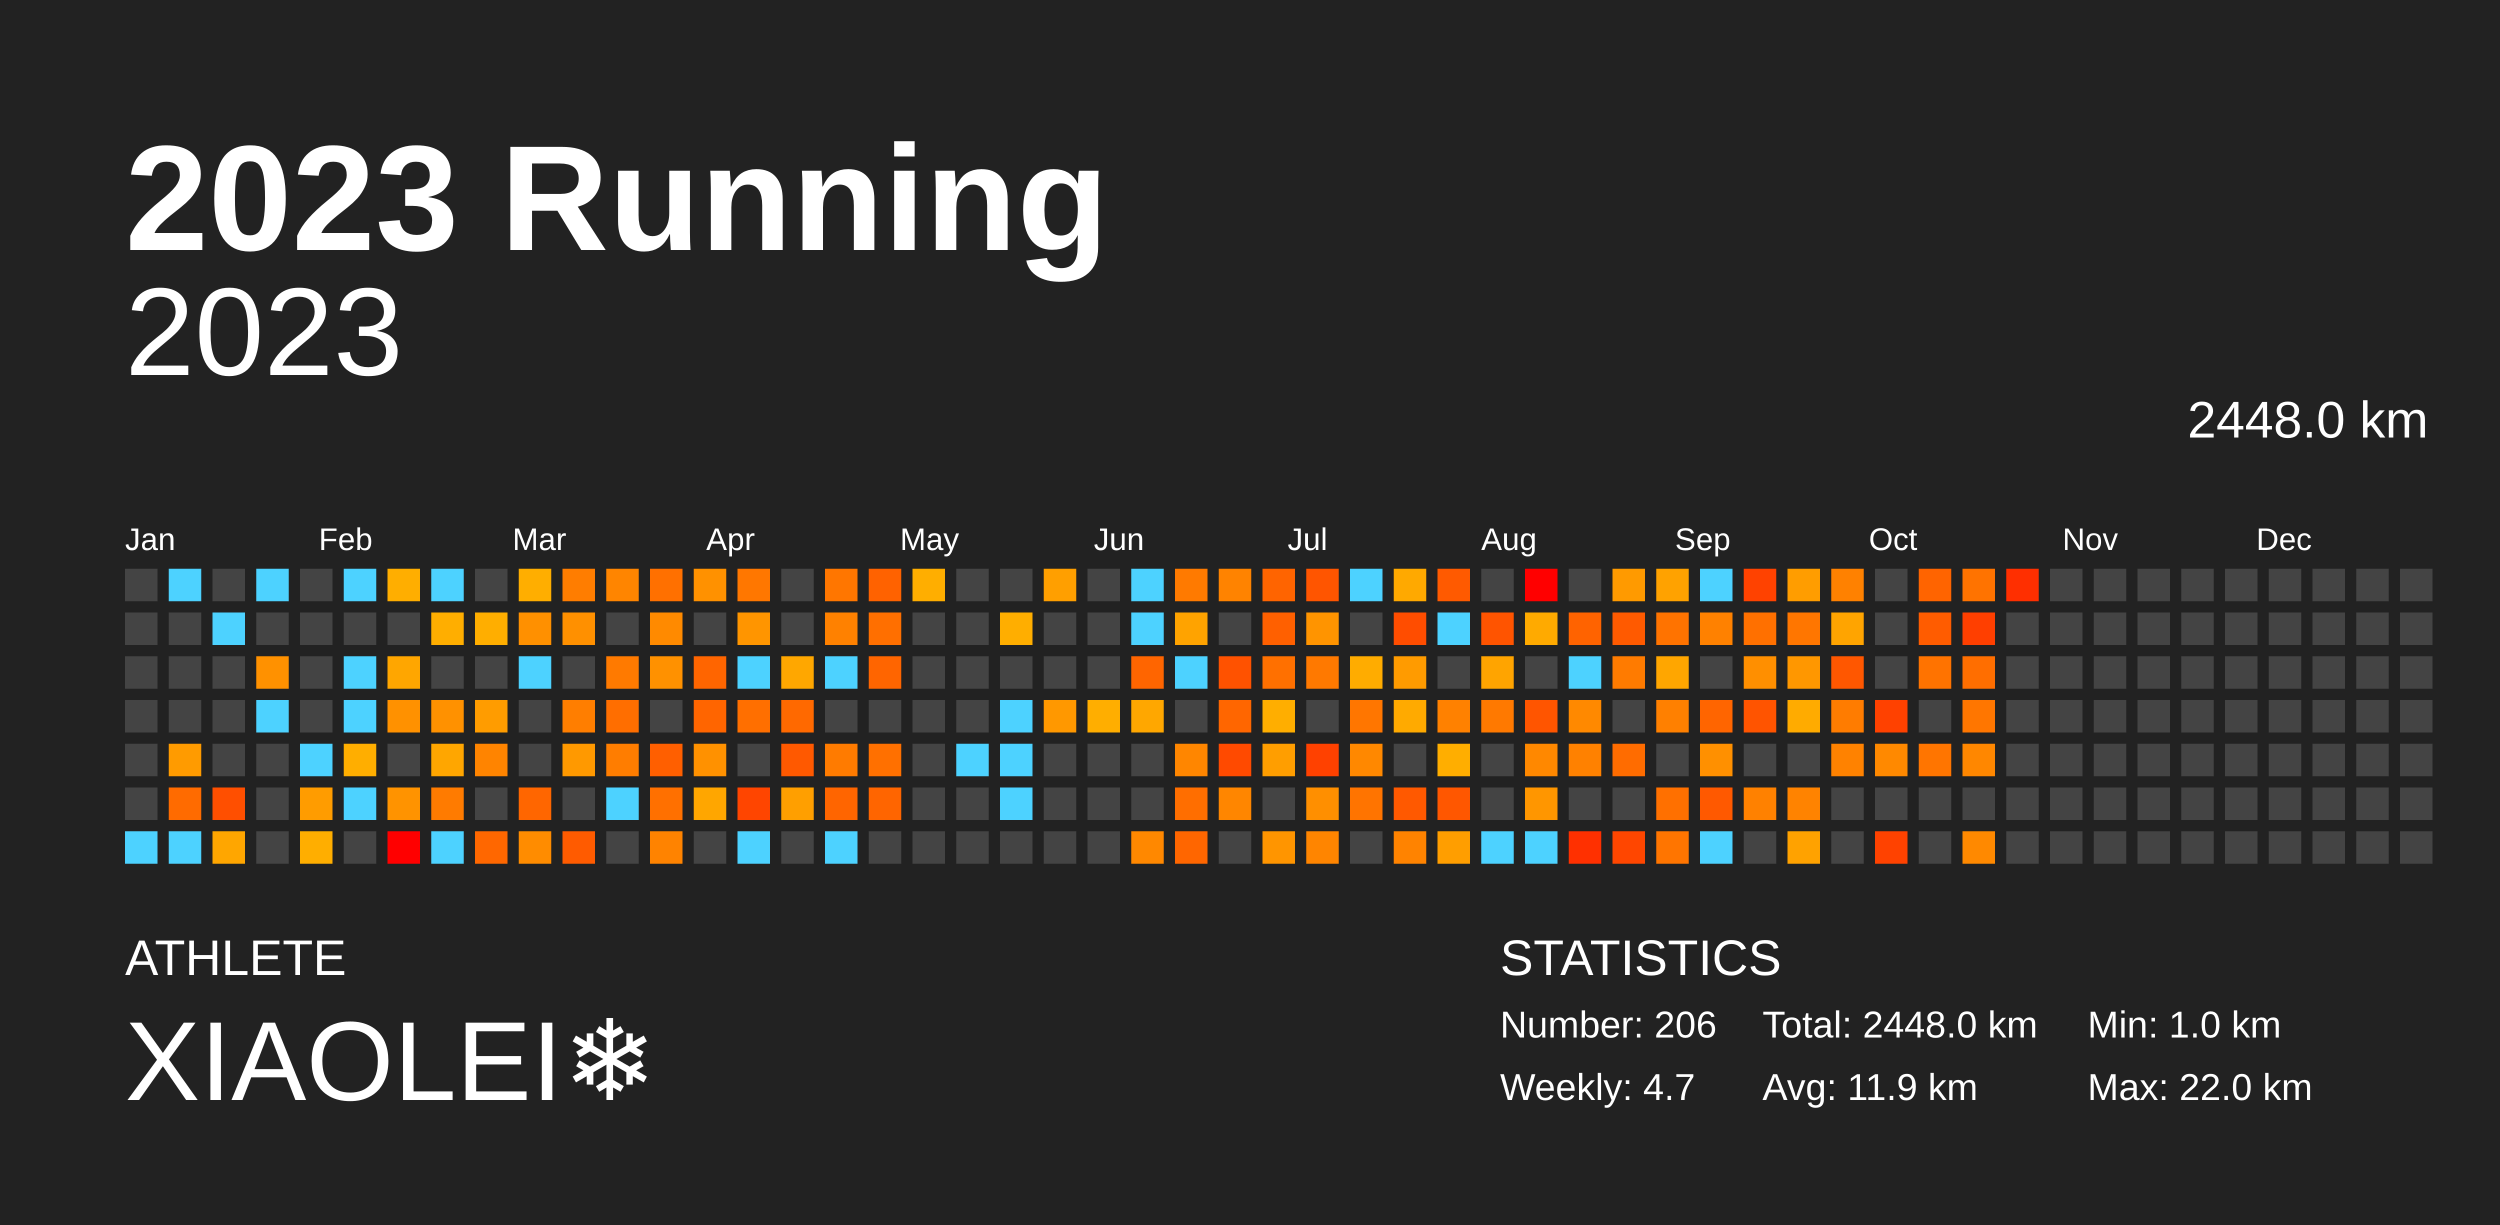
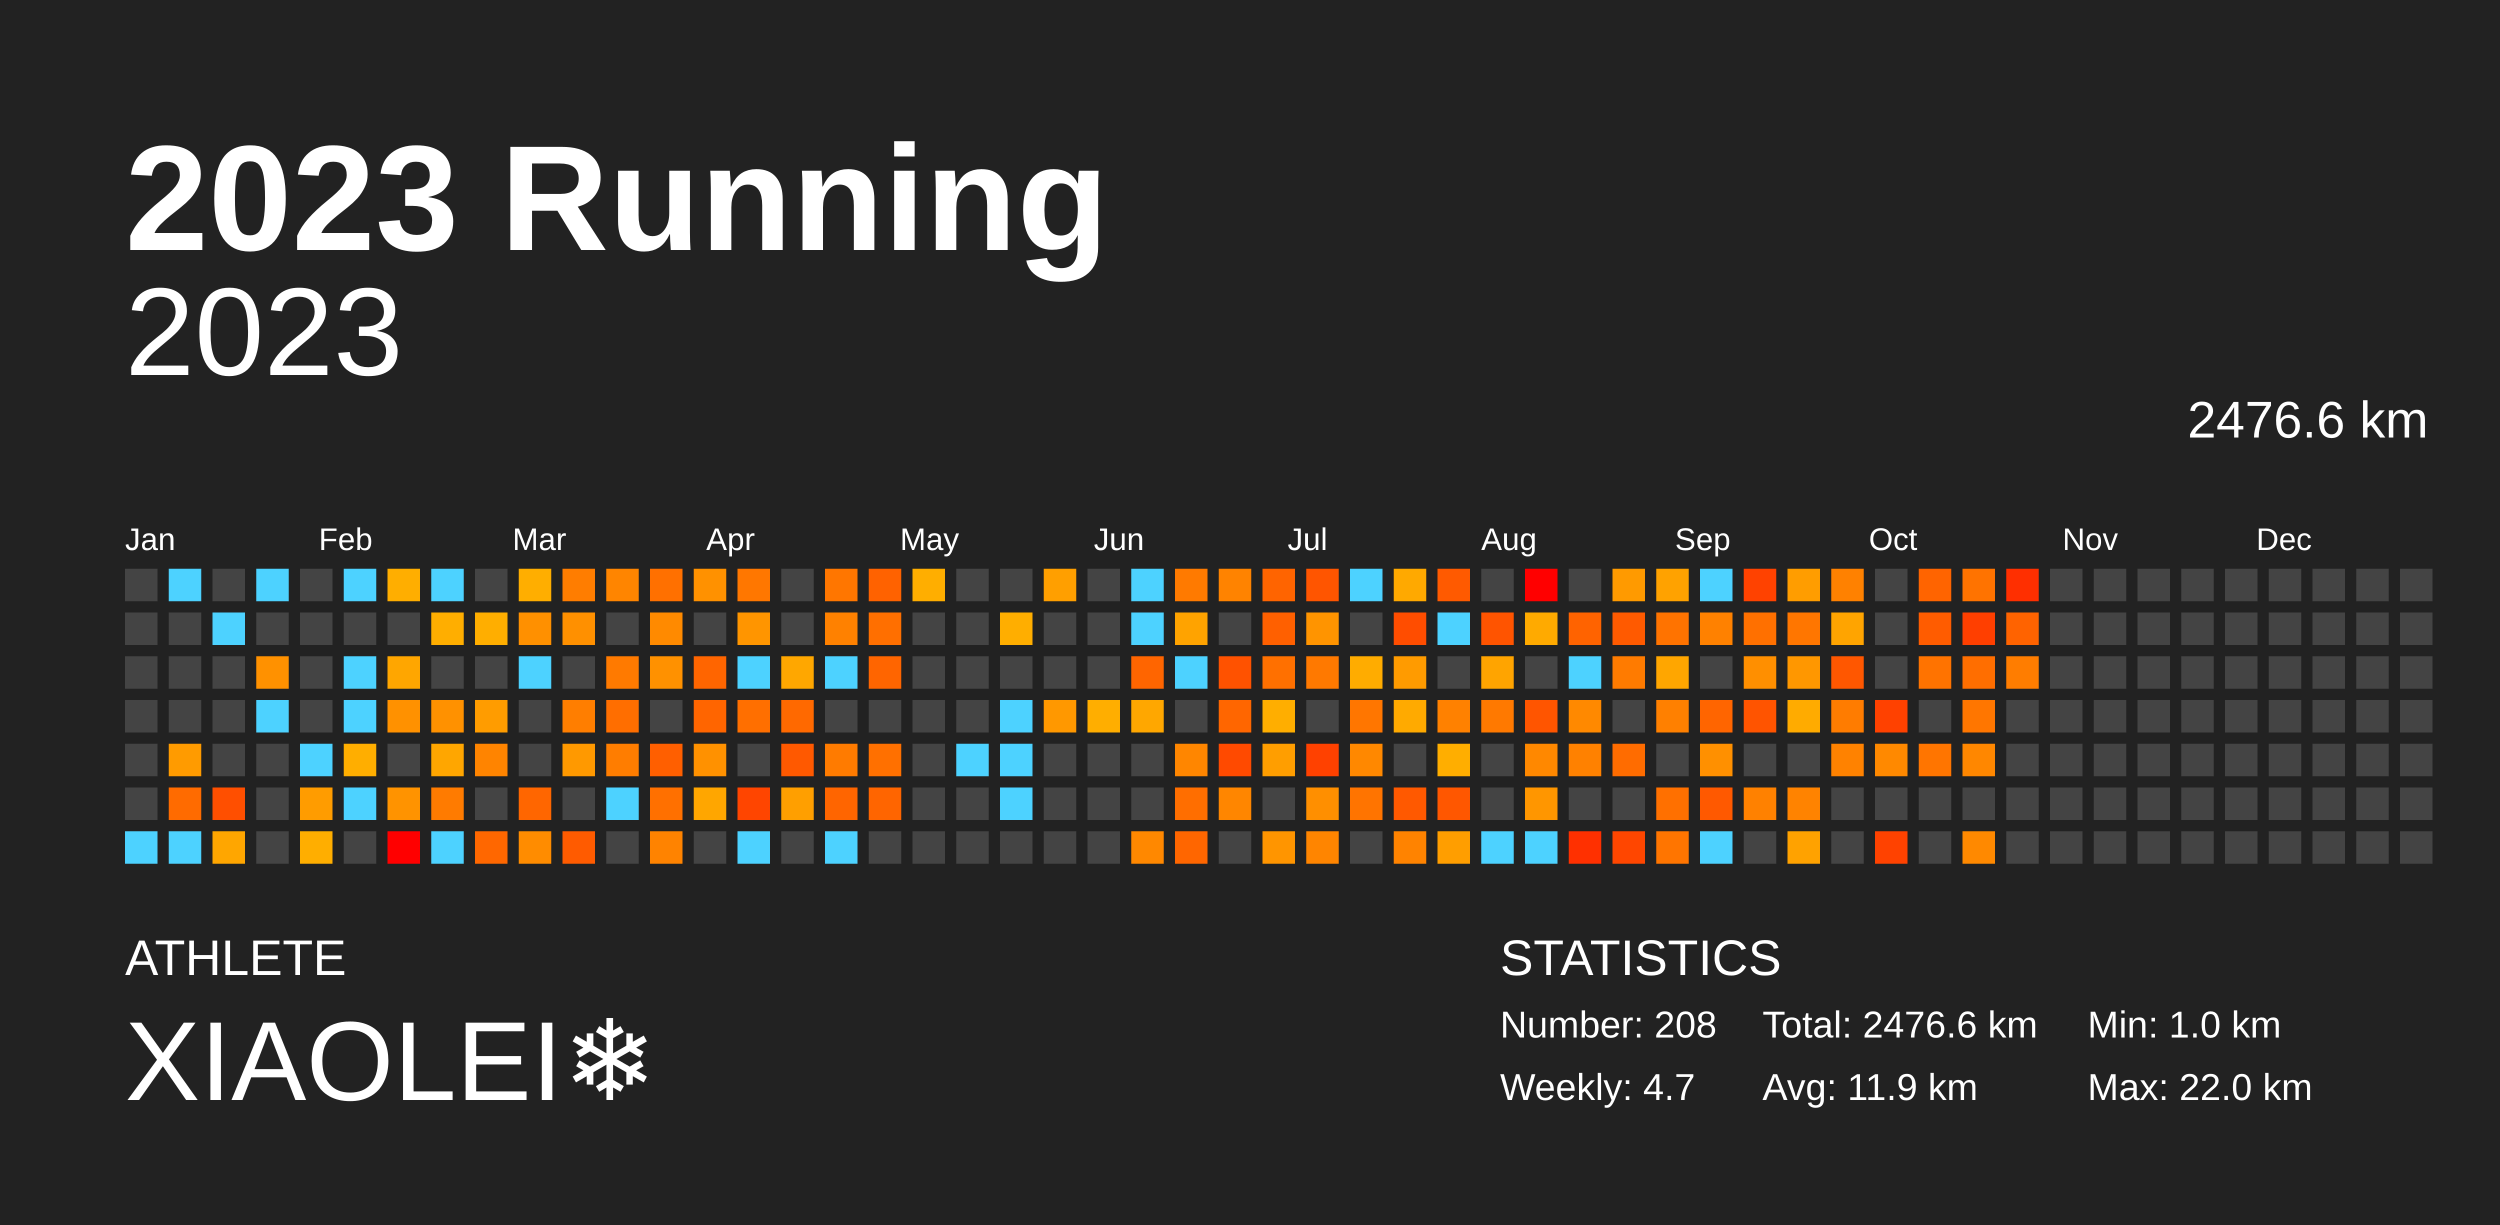
<svg xmlns="http://www.w3.org/2000/svg" baseProfile="full" height="98mm" version="1.1" viewBox="0,0,200,98" width="200mm">
  <defs />
  <rect fill="#222222" height="98" width="200" x="0" y="0" />
  <text fill="#FFFFFF" style="font-size:12px; font-family:Arial; font-weight:bold;" x="10" y="20">2023 Running</text>
  <text fill="#FFFFFF" style="font-size:4px; font-family:Arial" x="10" y="78">ATHLETE</text>
  <text fill="#FFFFFF" style="font-size:9px; font-family:Arial" x="10" y="88">XIAOLEI❄️</text>
  <text fill="#FFFFFF" style="font-size:4px; font-family:Arial" x="120" y="78">STATISTICS</text>
-   <text fill="#FFFFFF" style="font-size:3px; font-family:Arial" x="120" y="83">Number: 206</text>
+   <text fill="#FFFFFF" style="font-size:3px; font-family:Arial" x="120" y="83">Number: 208</text>
  <text fill="#FFFFFF" style="font-size:3px; font-family:Arial" x="120" y="88">Weekly: 4.7</text>
-   <text fill="#FFFFFF" style="font-size:3px; font-family:Arial" x="141" y="83">Total: 2448.0 km</text>
+   <text fill="#FFFFFF" style="font-size:3px; font-family:Arial" x="141" y="83">Total: 2476.6 km</text>
  <text fill="#FFFFFF" style="font-size:3px; font-family:Arial" x="141" y="88">Avg: 11.9 km</text>
  <text fill="#FFFFFF" style="font-size:3px; font-family:Arial" x="167" y="83">Min: 1.0 km</text>
  <text fill="#FFFFFF" style="font-size:3px; font-family:Arial" x="167" y="88">Max: 22.0 km</text>
  <text alignment-baseline="hanging" fill="#FFFFFF" style="font-size:10.0px; font-family:Arial;" x="10" y="30">2023</text>
-   <text alignment-baseline="hanging" fill="#FFFFFF" style="font-size:4.125px; font-family:Arial;" x="175" y="35">2448.0 km</text>
+   <text alignment-baseline="hanging" fill="#FFFFFF" style="font-size:4.125px; font-family:Arial;" x="175" y="35">2476.6 km</text>
  <text fill="#FFFFFF" style="font-size:2.5px; font-family:Arial" x="10.0" y="44">Jan</text>
  <text fill="#FFFFFF" style="font-size:2.5px; font-family:Arial" x="25.5" y="44">Feb</text>
  <text fill="#FFFFFF" style="font-size:2.5px; font-family:Arial" x="41.0" y="44">Mar</text>
  <text fill="#FFFFFF" style="font-size:2.5px; font-family:Arial" x="56.5" y="44">Apr</text>
  <text fill="#FFFFFF" style="font-size:2.5px; font-family:Arial" x="72.0" y="44">May</text>
  <text fill="#FFFFFF" style="font-size:2.5px; font-family:Arial" x="87.5" y="44">Jun</text>
  <text fill="#FFFFFF" style="font-size:2.5px; font-family:Arial" x="103.0" y="44">Jul</text>
  <text fill="#FFFFFF" style="font-size:2.5px; font-family:Arial" x="118.5" y="44">Aug</text>
  <text fill="#FFFFFF" style="font-size:2.5px; font-family:Arial" x="134.0" y="44">Sep</text>
  <text fill="#FFFFFF" style="font-size:2.5px; font-family:Arial" x="149.5" y="44">Oct</text>
  <text fill="#FFFFFF" style="font-size:2.5px; font-family:Arial" x="165.0" y="44">Nov</text>
  <text fill="#FFFFFF" style="font-size:2.5px; font-family:Arial" x="180.5" y="44">Dec</text>
  <rect fill="#444444" height="2.6" width="2.6" x="10.0" y="45.5" />
  <rect fill="#444444" height="2.6" width="2.6" x="10.0" y="49.0" />
  <rect fill="#444444" height="2.6" width="2.6" x="10.0" y="52.5" />
  <rect fill="#444444" height="2.6" width="2.6" x="10.0" y="56.0" />
  <rect fill="#444444" height="2.6" width="2.6" x="10.0" y="59.5" />
  <rect fill="#444444" height="2.6" width="2.6" x="10.0" y="63.0" />
  <rect fill="#4dd2ff" height="2.6" width="2.6" x="10.0" y="66.5" />
  <rect fill="#4dd2ff" height="2.6" width="2.6" x="13.5" y="45.5" />
  <rect fill="#444444" height="2.6" width="2.6" x="13.5" y="49.0" />
  <rect fill="#444444" height="2.6" width="2.6" x="13.5" y="52.5" />
  <rect fill="#444444" height="2.6" width="2.6" x="13.5" y="56.0" />
  <rect fill="#ff9b00" height="2.6" width="2.6" x="13.5" y="59.5" />
  <rect fill="#ff6b00" height="2.6" width="2.6" x="13.5" y="63.0" />
  <rect fill="#4dd2ff" height="2.6" width="2.6" x="13.5" y="66.5" />
  <rect fill="#444444" height="2.6" width="2.6" x="17.0" y="45.5" />
  <rect fill="#4dd2ff" height="2.6" width="2.6" x="17.0" y="49.0" />
  <rect fill="#444444" height="2.6" width="2.6" x="17.0" y="52.5" />
  <rect fill="#444444" height="2.6" width="2.6" x="17.0" y="56.0" />
  <rect fill="#444444" height="2.6" width="2.6" x="17.0" y="59.5" />
  <rect fill="#ff4f00" height="2.6" width="2.6" x="17.0" y="63.0" />
  <rect fill="#ffa600" height="2.6" width="2.6" x="17.0" y="66.5" />
  <rect fill="#4dd2ff" height="2.6" width="2.6" x="20.5" y="45.5" />
  <rect fill="#444444" height="2.6" width="2.6" x="20.5" y="49.0" />
  <rect fill="#ff9100" height="2.6" width="2.6" x="20.5" y="52.5" />
  <rect fill="#4dd2ff" height="2.6" width="2.6" x="20.5" y="56.0" />
  <rect fill="#444444" height="2.6" width="2.6" x="20.5" y="59.5" />
  <rect fill="#444444" height="2.6" width="2.6" x="20.5" y="63.0" />
  <rect fill="#444444" height="2.6" width="2.6" x="20.5" y="66.5" />
  <rect fill="#444444" height="2.6" width="2.6" x="24.0" y="45.5" />
  <rect fill="#444444" height="2.6" width="2.6" x="24.0" y="49.0" />
  <rect fill="#444444" height="2.6" width="2.6" x="24.0" y="52.5" />
  <rect fill="#444444" height="2.6" width="2.6" x="24.0" y="56.0" />
  <rect fill="#4dd2ff" height="2.6" width="2.6" x="24.0" y="59.5" />
  <rect fill="#ff9c00" height="2.6" width="2.6" x="24.0" y="63.0" />
  <rect fill="#ffae00" height="2.6" width="2.6" x="24.0" y="66.5" />
  <rect fill="#4dd2ff" height="2.6" width="2.6" x="27.5" y="45.5" />
  <rect fill="#444444" height="2.6" width="2.6" x="27.5" y="49.0" />
  <rect fill="#4dd2ff" height="2.6" width="2.6" x="27.5" y="52.5" />
  <rect fill="#4dd2ff" height="2.6" width="2.6" x="27.5" y="56.0" />
  <rect fill="#ffae00" height="2.6" width="2.6" x="27.5" y="59.5" />
  <rect fill="#4dd2ff" height="2.6" width="2.6" x="27.5" y="63.0" />
  <rect fill="#444444" height="2.6" width="2.6" x="27.5" y="66.5" />
  <rect fill="#ffae00" height="2.6" width="2.6" x="31.0" y="45.5" />
  <rect fill="#444444" height="2.6" width="2.6" x="31.0" y="49.0" />
  <rect fill="#ffa600" height="2.6" width="2.6" x="31.0" y="52.5" />
  <rect fill="#ff9100" height="2.6" width="2.6" x="31.0" y="56.0" />
  <rect fill="#444444" height="2.6" width="2.6" x="31.0" y="59.5" />
  <rect fill="#ff9300" height="2.6" width="2.6" x="31.0" y="63.0" />
  <rect fill="red" height="2.6" width="2.6" x="31.0" y="66.5" />
  <rect fill="#4dd2ff" height="2.6" width="2.6" x="34.5" y="45.5" />
  <rect fill="#ffae00" height="2.6" width="2.6" x="34.5" y="49.0" />
  <rect fill="#444444" height="2.6" width="2.6" x="34.5" y="52.5" />
  <rect fill="#ff9100" height="2.6" width="2.6" x="34.5" y="56.0" />
  <rect fill="#ffa600" height="2.6" width="2.6" x="34.5" y="59.5" />
  <rect fill="#ff7b00" height="2.6" width="2.6" x="34.5" y="63.0" />
  <rect fill="#4dd2ff" height="2.6" width="2.6" x="34.5" y="66.5" />
  <rect fill="#444444" height="2.6" width="2.6" x="38.0" y="45.5" />
  <rect fill="#ffae00" height="2.6" width="2.6" x="38.0" y="49.0" />
  <rect fill="#444444" height="2.6" width="2.6" x="38.0" y="52.5" />
  <rect fill="#ff9c00" height="2.6" width="2.6" x="38.0" y="56.0" />
  <rect fill="#ff8400" height="2.6" width="2.6" x="38.0" y="59.5" />
  <rect fill="#444444" height="2.6" width="2.6" x="38.0" y="63.0" />
  <rect fill="#ff6700" height="2.6" width="2.6" x="38.0" y="66.5" />
  <rect fill="#ffae00" height="2.6" width="2.6" x="41.5" y="45.5" />
  <rect fill="#ff9000" height="2.6" width="2.6" x="41.5" y="49.0" />
  <rect fill="#4dd2ff" height="2.6" width="2.6" x="41.5" y="52.5" />
  <rect fill="#444444" height="2.6" width="2.6" x="41.5" y="56.0" />
  <rect fill="#444444" height="2.6" width="2.6" x="41.5" y="59.5" />
  <rect fill="#ff6600" height="2.6" width="2.6" x="41.5" y="63.0" />
  <rect fill="#ff8c00" height="2.6" width="2.6" x="41.5" y="66.5" />
  <rect fill="#ff7d00" height="2.6" width="2.6" x="45.0" y="45.5" />
  <rect fill="#ff9000" height="2.6" width="2.6" x="45.0" y="49.0" />
  <rect fill="#444444" height="2.6" width="2.6" x="45.0" y="52.5" />
  <rect fill="#ff7e00" height="2.6" width="2.6" x="45.0" y="56.0" />
  <rect fill="#ff9900" height="2.6" width="2.6" x="45.0" y="59.5" />
  <rect fill="#444444" height="2.6" width="2.6" x="45.0" y="63.0" />
  <rect fill="#ff5b00" height="2.6" width="2.6" x="45.0" y="66.5" />
  <rect fill="#ff8500" height="2.6" width="2.6" x="48.5" y="45.5" />
  <rect fill="#444444" height="2.6" width="2.6" x="48.5" y="49.0" />
  <rect fill="#ff7a00" height="2.6" width="2.6" x="48.5" y="52.5" />
  <rect fill="#ff6e00" height="2.6" width="2.6" x="48.5" y="56.0" />
  <rect fill="#ff7d00" height="2.6" width="2.6" x="48.5" y="59.5" />
  <rect fill="#4dd2ff" height="2.6" width="2.6" x="48.5" y="63.0" />
  <rect fill="#444444" height="2.6" width="2.6" x="48.5" y="66.5" />
  <rect fill="#ff7000" height="2.6" width="2.6" x="52.0" y="45.5" />
  <rect fill="#ff8a00" height="2.6" width="2.6" x="52.0" y="49.0" />
  <rect fill="#ff9100" height="2.6" width="2.6" x="52.0" y="52.5" />
  <rect fill="#444444" height="2.6" width="2.6" x="52.0" y="56.0" />
  <rect fill="#ff5f00" height="2.6" width="2.6" x="52.0" y="59.5" />
  <rect fill="#ff7000" height="2.6" width="2.6" x="52.0" y="63.0" />
  <rect fill="#ff8300" height="2.6" width="2.6" x="52.0" y="66.5" />
  <rect fill="#ff9100" height="2.6" width="2.6" x="55.5" y="45.5" />
  <rect fill="#444444" height="2.6" width="2.6" x="55.5" y="49.0" />
  <rect fill="#ff6500" height="2.6" width="2.6" x="55.5" y="52.5" />
  <rect fill="#ff6500" height="2.6" width="2.6" x="55.5" y="56.0" />
  <rect fill="#ff9100" height="2.6" width="2.6" x="55.5" y="59.5" />
  <rect fill="#ffa600" height="2.6" width="2.6" x="55.5" y="63.0" />
  <rect fill="#444444" height="2.6" width="2.6" x="55.5" y="66.5" />
  <rect fill="#ff7700" height="2.6" width="2.6" x="59.0" y="45.5" />
  <rect fill="#ff9500" height="2.6" width="2.6" x="59.0" y="49.0" />
  <rect fill="#4dd2ff" height="2.6" width="2.6" x="59.0" y="52.5" />
  <rect fill="#ff6f00" height="2.6" width="2.6" x="59.0" y="56.0" />
  <rect fill="#444444" height="2.6" width="2.6" x="59.0" y="59.5" />
  <rect fill="#ff4500" height="2.6" width="2.6" x="59.0" y="63.0" />
  <rect fill="#4dd2ff" height="2.6" width="2.6" x="59.0" y="66.5" />
  <rect fill="#444444" height="2.6" width="2.6" x="62.5" y="45.5" />
  <rect fill="#444444" height="2.6" width="2.6" x="62.5" y="49.0" />
  <rect fill="#ffa700" height="2.6" width="2.6" x="62.5" y="52.5" />
  <rect fill="#ff6900" height="2.6" width="2.6" x="62.5" y="56.0" />
  <rect fill="#ff5900" height="2.6" width="2.6" x="62.5" y="59.5" />
  <rect fill="#ff9f00" height="2.6" width="2.6" x="62.5" y="63.0" />
  <rect fill="#444444" height="2.6" width="2.6" x="62.5" y="66.5" />
  <rect fill="#ff7600" height="2.6" width="2.6" x="66.0" y="45.5" />
  <rect fill="#ff8100" height="2.6" width="2.6" x="66.0" y="49.0" />
  <rect fill="#4dd2ff" height="2.6" width="2.6" x="66.0" y="52.5" />
  <rect fill="#444444" height="2.6" width="2.6" x="66.0" y="56.0" />
  <rect fill="#ff7b00" height="2.6" width="2.6" x="66.0" y="59.5" />
  <rect fill="#ff6500" height="2.6" width="2.6" x="66.0" y="63.0" />
  <rect fill="#4dd2ff" height="2.6" width="2.6" x="66.0" y="66.5" />
  <rect fill="#ff6200" height="2.6" width="2.6" x="69.5" y="45.5" />
  <rect fill="#ff6f00" height="2.6" width="2.6" x="69.5" y="49.0" />
  <rect fill="#ff6500" height="2.6" width="2.6" x="69.5" y="52.5" />
  <rect fill="#444444" height="2.6" width="2.6" x="69.5" y="56.0" />
  <rect fill="#ff7000" height="2.6" width="2.6" x="69.5" y="59.5" />
  <rect fill="#ff6500" height="2.6" width="2.6" x="69.5" y="63.0" />
  <rect fill="#444444" height="2.6" width="2.6" x="69.5" y="66.5" />
  <rect fill="#ffae00" height="2.6" width="2.6" x="73.0" y="45.5" />
  <rect fill="#444444" height="2.6" width="2.6" x="73.0" y="49.0" />
  <rect fill="#444444" height="2.6" width="2.6" x="73.0" y="52.5" />
  <rect fill="#444444" height="2.6" width="2.6" x="73.0" y="56.0" />
  <rect fill="#444444" height="2.6" width="2.6" x="73.0" y="59.5" />
  <rect fill="#444444" height="2.6" width="2.6" x="73.0" y="63.0" />
  <rect fill="#444444" height="2.6" width="2.6" x="73.0" y="66.5" />
  <rect fill="#444444" height="2.6" width="2.6" x="76.5" y="45.5" />
  <rect fill="#444444" height="2.6" width="2.6" x="76.5" y="49.0" />
  <rect fill="#444444" height="2.6" width="2.6" x="76.5" y="52.5" />
  <rect fill="#444444" height="2.6" width="2.6" x="76.5" y="56.0" />
  <rect fill="#4dd2ff" height="2.6" width="2.6" x="76.5" y="59.5" />
  <rect fill="#444444" height="2.6" width="2.6" x="76.5" y="63.0" />
  <rect fill="#444444" height="2.6" width="2.6" x="76.5" y="66.5" />
  <rect fill="#444444" height="2.6" width="2.6" x="80.0" y="45.5" />
  <rect fill="#ffae00" height="2.6" width="2.6" x="80.0" y="49.0" />
  <rect fill="#444444" height="2.6" width="2.6" x="80.0" y="52.5" />
  <rect fill="#4dd2ff" height="2.6" width="2.6" x="80.0" y="56.0" />
  <rect fill="#4dd2ff" height="2.6" width="2.6" x="80.0" y="59.5" />
  <rect fill="#4dd2ff" height="2.6" width="2.6" x="80.0" y="63.0" />
  <rect fill="#444444" height="2.6" width="2.6" x="80.0" y="66.5" />
  <rect fill="#ff9f00" height="2.6" width="2.6" x="83.5" y="45.5" />
  <rect fill="#444444" height="2.6" width="2.6" x="83.5" y="49.0" />
  <rect fill="#444444" height="2.6" width="2.6" x="83.5" y="52.5" />
  <rect fill="#ff9800" height="2.6" width="2.6" x="83.5" y="56.0" />
  <rect fill="#444444" height="2.6" width="2.6" x="83.5" y="59.5" />
  <rect fill="#444444" height="2.6" width="2.6" x="83.5" y="63.0" />
  <rect fill="#444444" height="2.6" width="2.6" x="83.5" y="66.5" />
  <rect fill="#444444" height="2.6" width="2.6" x="87.0" y="45.5" />
  <rect fill="#444444" height="2.6" width="2.6" x="87.0" y="49.0" />
  <rect fill="#444444" height="2.6" width="2.6" x="87.0" y="52.5" />
  <rect fill="#ffae00" height="2.6" width="2.6" x="87.0" y="56.0" />
  <rect fill="#444444" height="2.6" width="2.6" x="87.0" y="59.5" />
  <rect fill="#444444" height="2.6" width="2.6" x="87.0" y="63.0" />
  <rect fill="#444444" height="2.6" width="2.6" x="87.0" y="66.5" />
  <rect fill="#4dd2ff" height="2.6" width="2.6" x="90.5" y="45.5" />
  <rect fill="#4dd2ff" height="2.6" width="2.6" x="90.5" y="49.0" />
  <rect fill="#ff6500" height="2.6" width="2.6" x="90.5" y="52.5" />
  <rect fill="#ffa700" height="2.6" width="2.6" x="90.5" y="56.0" />
  <rect fill="#444444" height="2.6" width="2.6" x="90.5" y="59.5" />
  <rect fill="#444444" height="2.6" width="2.6" x="90.5" y="63.0" />
  <rect fill="#ff8800" height="2.6" width="2.6" x="90.5" y="66.5" />
  <rect fill="#ff7a00" height="2.6" width="2.6" x="94.0" y="45.5" />
  <rect fill="#ffa300" height="2.6" width="2.6" x="94.0" y="49.0" />
  <rect fill="#4dd2ff" height="2.6" width="2.6" x="94.0" y="52.5" />
  <rect fill="#444444" height="2.6" width="2.6" x="94.0" y="56.0" />
  <rect fill="#ff8600" height="2.6" width="2.6" x="94.0" y="59.5" />
  <rect fill="#ff6e00" height="2.6" width="2.6" x="94.0" y="63.0" />
  <rect fill="#ff6600" height="2.6" width="2.6" x="94.0" y="66.5" />
  <rect fill="#ff8300" height="2.6" width="2.6" x="97.5" y="45.5" />
  <rect fill="#444444" height="2.6" width="2.6" x="97.5" y="49.0" />
  <rect fill="#ff5200" height="2.6" width="2.6" x="97.5" y="52.5" />
  <rect fill="#ff6600" height="2.6" width="2.6" x="97.5" y="56.0" />
  <rect fill="#ff4a00" height="2.6" width="2.6" x="97.5" y="59.5" />
  <rect fill="#ff8600" height="2.6" width="2.6" x="97.5" y="63.0" />
  <rect fill="#444444" height="2.6" width="2.6" x="97.5" y="66.5" />
  <rect fill="#ff6400" height="2.6" width="2.6" x="101.0" y="45.5" />
  <rect fill="#ff6000" height="2.6" width="2.6" x="101.0" y="49.0" />
  <rect fill="#ff7000" height="2.6" width="2.6" x="101.0" y="52.5" />
  <rect fill="#ffae00" height="2.6" width="2.6" x="101.0" y="56.0" />
  <rect fill="#ff9e00" height="2.6" width="2.6" x="101.0" y="59.5" />
  <rect fill="#444444" height="2.6" width="2.6" x="101.0" y="63.0" />
  <rect fill="#ff9500" height="2.6" width="2.6" x="101.0" y="66.5" />
  <rect fill="#ff5500" height="2.6" width="2.6" x="104.5" y="45.5" />
  <rect fill="#ff9400" height="2.6" width="2.6" x="104.5" y="49.0" />
  <rect fill="#ff7900" height="2.6" width="2.6" x="104.5" y="52.5" />
  <rect fill="#444444" height="2.6" width="2.6" x="104.5" y="56.0" />
  <rect fill="#ff4100" height="2.6" width="2.6" x="104.5" y="59.5" />
  <rect fill="#ff8f00" height="2.6" width="2.6" x="104.5" y="63.0" />
  <rect fill="#ff8500" height="2.6" width="2.6" x="104.5" y="66.5" />
  <rect fill="#4dd2ff" height="2.6" width="2.6" x="108.0" y="45.5" />
  <rect fill="#444444" height="2.6" width="2.6" x="108.0" y="49.0" />
  <rect fill="#ffac00" height="2.6" width="2.6" x="108.0" y="52.5" />
  <rect fill="#ff7600" height="2.6" width="2.6" x="108.0" y="56.0" />
  <rect fill="#ff8800" height="2.6" width="2.6" x="108.0" y="59.5" />
  <rect fill="#ff7400" height="2.6" width="2.6" x="108.0" y="63.0" />
  <rect fill="#444444" height="2.6" width="2.6" x="108.0" y="66.5" />
  <rect fill="#ffa900" height="2.6" width="2.6" x="111.5" y="45.5" />
  <rect fill="#ff4d00" height="2.6" width="2.6" x="111.5" y="49.0" />
  <rect fill="#ff9b00" height="2.6" width="2.6" x="111.5" y="52.5" />
  <rect fill="#ffaa00" height="2.6" width="2.6" x="111.5" y="56.0" />
  <rect fill="#444444" height="2.6" width="2.6" x="111.5" y="59.5" />
  <rect fill="#ff5900" height="2.6" width="2.6" x="111.5" y="63.0" />
  <rect fill="#ff8300" height="2.6" width="2.6" x="111.5" y="66.5" />
  <rect fill="#ff5a00" height="2.6" width="2.6" x="115.0" y="45.5" />
  <rect fill="#4dd2ff" height="2.6" width="2.6" x="115.0" y="49.0" />
  <rect fill="#444444" height="2.6" width="2.6" x="115.0" y="52.5" />
  <rect fill="#ff8100" height="2.6" width="2.6" x="115.0" y="56.0" />
  <rect fill="#ffae00" height="2.6" width="2.6" x="115.0" y="59.5" />
  <rect fill="#ff5700" height="2.6" width="2.6" x="115.0" y="63.0" />
  <rect fill="#ff9e00" height="2.6" width="2.6" x="115.0" y="66.5" />
  <rect fill="#444444" height="2.6" width="2.6" x="118.5" y="45.5" />
  <rect fill="#ff5400" height="2.6" width="2.6" x="118.5" y="49.0" />
  <rect fill="#ffa400" height="2.6" width="2.6" x="118.5" y="52.5" />
  <rect fill="#ff7900" height="2.6" width="2.6" x="118.5" y="56.0" />
  <rect fill="#444444" height="2.6" width="2.6" x="118.5" y="59.5" />
  <rect fill="#444444" height="2.6" width="2.6" x="118.5" y="63.0" />
  <rect fill="#4dd2ff" height="2.6" width="2.6" x="118.5" y="66.5" />
  <rect fill="red" height="2.6" width="2.6" x="122.0" y="45.5" />
  <rect fill="#ffaa00" height="2.6" width="2.6" x="122.0" y="49.0" />
  <rect fill="#444444" height="2.6" width="2.6" x="122.0" y="52.5" />
  <rect fill="#ff5500" height="2.6" width="2.6" x="122.0" y="56.0" />
  <rect fill="#ff8800" height="2.6" width="2.6" x="122.0" y="59.5" />
  <rect fill="#ff9600" height="2.6" width="2.6" x="122.0" y="63.0" />
  <rect fill="#4dd2ff" height="2.6" width="2.6" x="122.0" y="66.5" />
  <rect fill="#444444" height="2.6" width="2.6" x="125.5" y="45.5" />
  <rect fill="#ff6300" height="2.6" width="2.6" x="125.5" y="49.0" />
  <rect fill="#4dd2ff" height="2.6" width="2.6" x="125.5" y="52.5" />
  <rect fill="#ff8900" height="2.6" width="2.6" x="125.5" y="56.0" />
  <rect fill="#ff8100" height="2.6" width="2.6" x="125.5" y="59.5" />
  <rect fill="#444444" height="2.6" width="2.6" x="125.5" y="63.0" />
  <rect fill="#ff3000" height="2.6" width="2.6" x="125.5" y="66.5" />
  <rect fill="#ff9a00" height="2.6" width="2.6" x="129.0" y="45.5" />
  <rect fill="#ff5a00" height="2.6" width="2.6" x="129.0" y="49.0" />
  <rect fill="#ff7b00" height="2.6" width="2.6" x="129.0" y="52.5" />
  <rect fill="#444444" height="2.6" width="2.6" x="129.0" y="56.0" />
  <rect fill="#ff6c00" height="2.6" width="2.6" x="129.0" y="59.5" />
  <rect fill="#444444" height="2.6" width="2.6" x="129.0" y="63.0" />
  <rect fill="#ff4600" height="2.6" width="2.6" x="129.0" y="66.5" />
  <rect fill="#ffa200" height="2.6" width="2.6" x="132.5" y="45.5" />
  <rect fill="#ff7300" height="2.6" width="2.6" x="132.5" y="49.0" />
  <rect fill="#ffa600" height="2.6" width="2.6" x="132.5" y="52.5" />
  <rect fill="#ff8000" height="2.6" width="2.6" x="132.5" y="56.0" />
  <rect fill="#444444" height="2.6" width="2.6" x="132.5" y="59.5" />
  <rect fill="#ff7000" height="2.6" width="2.6" x="132.5" y="63.0" />
  <rect fill="#ff7500" height="2.6" width="2.6" x="132.5" y="66.5" />
  <rect fill="#4dd2ff" height="2.6" width="2.6" x="136.0" y="45.5" />
  <rect fill="#ff8100" height="2.6" width="2.6" x="136.0" y="49.0" />
  <rect fill="#444444" height="2.6" width="2.6" x="136.0" y="52.5" />
  <rect fill="#ff6500" height="2.6" width="2.6" x="136.0" y="56.0" />
  <rect fill="#ff9000" height="2.6" width="2.6" x="136.0" y="59.5" />
  <rect fill="#ff5900" height="2.6" width="2.6" x="136.0" y="63.0" />
  <rect fill="#4dd2ff" height="2.6" width="2.6" x="136.0" y="66.5" />
  <rect fill="#ff4200" height="2.6" width="2.6" x="139.5" y="45.5" />
  <rect fill="#ff7000" height="2.6" width="2.6" x="139.5" y="49.0" />
  <rect fill="#ff8f00" height="2.6" width="2.6" x="139.5" y="52.5" />
  <rect fill="#ff5400" height="2.6" width="2.6" x="139.5" y="56.0" />
  <rect fill="#444444" height="2.6" width="2.6" x="139.5" y="59.5" />
  <rect fill="#ff8100" height="2.6" width="2.6" x="139.5" y="63.0" />
  <rect fill="#444444" height="2.6" width="2.6" x="139.5" y="66.5" />
  <rect fill="#ff9d00" height="2.6" width="2.6" x="143.0" y="45.5" />
  <rect fill="#ff7600" height="2.6" width="2.6" x="143.0" y="49.0" />
  <rect fill="#ff9700" height="2.6" width="2.6" x="143.0" y="52.5" />
  <rect fill="#ffab00" height="2.6" width="2.6" x="143.0" y="56.0" />
  <rect fill="#444444" height="2.6" width="2.6" x="143.0" y="59.5" />
  <rect fill="#ff8300" height="2.6" width="2.6" x="143.0" y="63.0" />
  <rect fill="#ffa200" height="2.6" width="2.6" x="143.0" y="66.5" />
  <rect fill="#ff8100" height="2.6" width="2.6" x="146.5" y="45.5" />
  <rect fill="#ffa400" height="2.6" width="2.6" x="146.5" y="49.0" />
  <rect fill="#ff5700" height="2.6" width="2.6" x="146.5" y="52.5" />
  <rect fill="#ff7c00" height="2.6" width="2.6" x="146.5" y="56.0" />
  <rect fill="#ff8200" height="2.6" width="2.6" x="146.5" y="59.5" />
  <rect fill="#444444" height="2.6" width="2.6" x="146.5" y="63.0" />
  <rect fill="#444444" height="2.6" width="2.6" x="146.5" y="66.5" />
  <rect fill="#444444" height="2.6" width="2.6" x="150.0" y="45.5" />
  <rect fill="#444444" height="2.6" width="2.6" x="150.0" y="49.0" />
  <rect fill="#444444" height="2.6" width="2.6" x="150.0" y="52.5" />
  <rect fill="#ff4100" height="2.6" width="2.6" x="150.0" y="56.0" />
  <rect fill="#ff8900" height="2.6" width="2.6" x="150.0" y="59.5" />
  <rect fill="#444444" height="2.6" width="2.6" x="150.0" y="63.0" />
  <rect fill="#ff4200" height="2.6" width="2.6" x="150.0" y="66.5" />
  <rect fill="#ff6400" height="2.6" width="2.6" x="153.5" y="45.5" />
  <rect fill="#ff5c00" height="2.6" width="2.6" x="153.5" y="49.0" />
  <rect fill="#ff7300" height="2.6" width="2.6" x="153.5" y="52.5" />
  <rect fill="#444444" height="2.6" width="2.6" x="153.5" y="56.0" />
  <rect fill="#ff7500" height="2.6" width="2.6" x="153.5" y="59.5" />
  <rect fill="#444444" height="2.6" width="2.6" x="153.5" y="63.0" />
  <rect fill="#444444" height="2.6" width="2.6" x="153.5" y="66.5" />
  <rect fill="#ff7300" height="2.6" width="2.6" x="157.0" y="45.5" />
  <rect fill="#ff3f00" height="2.6" width="2.6" x="157.0" y="49.0" />
  <rect fill="#ff6e00" height="2.6" width="2.6" x="157.0" y="52.5" />
  <rect fill="#ff7600" height="2.6" width="2.6" x="157.0" y="56.0" />
  <rect fill="#ff8700" height="2.6" width="2.6" x="157.0" y="59.5" />
  <rect fill="#444444" height="2.6" width="2.6" x="157.0" y="63.0" />
  <rect fill="#ff8900" height="2.6" width="2.6" x="157.0" y="66.5" />
  <rect fill="#ff2f00" height="2.6" width="2.6" x="160.5" y="45.5" />
-   <rect fill="#444444" height="2.6" width="2.6" x="160.5" y="49.0" />
-   <rect fill="#444444" height="2.6" width="2.6" x="160.5" y="52.5" />
+   <rect fill="#ff6300" height="2.6" width="2.6" x="160.5" y="49.0" />
+   <rect fill="#ff7d00" height="2.6" width="2.6" x="160.5" y="52.5" />
  <rect fill="#444444" height="2.6" width="2.6" x="160.5" y="56.0" />
  <rect fill="#444444" height="2.6" width="2.6" x="160.5" y="59.5" />
  <rect fill="#444444" height="2.6" width="2.6" x="160.5" y="63.0" />
  <rect fill="#444444" height="2.6" width="2.6" x="160.5" y="66.5" />
  <rect fill="#444444" height="2.6" width="2.6" x="164.0" y="45.5" />
  <rect fill="#444444" height="2.6" width="2.6" x="164.0" y="49.0" />
  <rect fill="#444444" height="2.6" width="2.6" x="164.0" y="52.5" />
  <rect fill="#444444" height="2.6" width="2.6" x="164.0" y="56.0" />
  <rect fill="#444444" height="2.6" width="2.6" x="164.0" y="59.5" />
  <rect fill="#444444" height="2.6" width="2.6" x="164.0" y="63.0" />
  <rect fill="#444444" height="2.6" width="2.6" x="164.0" y="66.5" />
  <rect fill="#444444" height="2.6" width="2.6" x="167.5" y="45.5" />
  <rect fill="#444444" height="2.6" width="2.6" x="167.5" y="49.0" />
  <rect fill="#444444" height="2.6" width="2.6" x="167.5" y="52.5" />
  <rect fill="#444444" height="2.6" width="2.6" x="167.5" y="56.0" />
  <rect fill="#444444" height="2.6" width="2.6" x="167.5" y="59.5" />
  <rect fill="#444444" height="2.6" width="2.6" x="167.5" y="63.0" />
  <rect fill="#444444" height="2.6" width="2.6" x="167.5" y="66.5" />
  <rect fill="#444444" height="2.6" width="2.6" x="171.0" y="45.5" />
  <rect fill="#444444" height="2.6" width="2.6" x="171.0" y="49.0" />
  <rect fill="#444444" height="2.6" width="2.6" x="171.0" y="52.5" />
  <rect fill="#444444" height="2.6" width="2.6" x="171.0" y="56.0" />
  <rect fill="#444444" height="2.6" width="2.6" x="171.0" y="59.5" />
  <rect fill="#444444" height="2.6" width="2.6" x="171.0" y="63.0" />
  <rect fill="#444444" height="2.6" width="2.6" x="171.0" y="66.5" />
  <rect fill="#444444" height="2.6" width="2.6" x="174.5" y="45.5" />
  <rect fill="#444444" height="2.6" width="2.6" x="174.5" y="49.0" />
  <rect fill="#444444" height="2.6" width="2.6" x="174.5" y="52.5" />
  <rect fill="#444444" height="2.6" width="2.6" x="174.5" y="56.0" />
  <rect fill="#444444" height="2.6" width="2.6" x="174.5" y="59.5" />
  <rect fill="#444444" height="2.6" width="2.6" x="174.5" y="63.0" />
  <rect fill="#444444" height="2.6" width="2.6" x="174.5" y="66.5" />
  <rect fill="#444444" height="2.6" width="2.6" x="178.0" y="45.5" />
  <rect fill="#444444" height="2.6" width="2.6" x="178.0" y="49.0" />
  <rect fill="#444444" height="2.6" width="2.6" x="178.0" y="52.5" />
  <rect fill="#444444" height="2.6" width="2.6" x="178.0" y="56.0" />
  <rect fill="#444444" height="2.6" width="2.6" x="178.0" y="59.5" />
  <rect fill="#444444" height="2.6" width="2.6" x="178.0" y="63.0" />
  <rect fill="#444444" height="2.6" width="2.6" x="178.0" y="66.5" />
  <rect fill="#444444" height="2.6" width="2.6" x="181.5" y="45.5" />
  <rect fill="#444444" height="2.6" width="2.6" x="181.5" y="49.0" />
  <rect fill="#444444" height="2.6" width="2.6" x="181.5" y="52.5" />
  <rect fill="#444444" height="2.6" width="2.6" x="181.5" y="56.0" />
  <rect fill="#444444" height="2.6" width="2.6" x="181.5" y="59.5" />
  <rect fill="#444444" height="2.6" width="2.6" x="181.5" y="63.0" />
  <rect fill="#444444" height="2.6" width="2.6" x="181.5" y="66.5" />
  <rect fill="#444444" height="2.6" width="2.6" x="185.0" y="45.5" />
  <rect fill="#444444" height="2.6" width="2.6" x="185.0" y="49.0" />
  <rect fill="#444444" height="2.6" width="2.6" x="185.0" y="52.5" />
  <rect fill="#444444" height="2.6" width="2.6" x="185.0" y="56.0" />
  <rect fill="#444444" height="2.6" width="2.6" x="185.0" y="59.5" />
  <rect fill="#444444" height="2.6" width="2.6" x="185.0" y="63.0" />
  <rect fill="#444444" height="2.6" width="2.6" x="185.0" y="66.5" />
  <rect fill="#444444" height="2.6" width="2.6" x="188.5" y="45.5" />
  <rect fill="#444444" height="2.6" width="2.6" x="188.5" y="49.0" />
  <rect fill="#444444" height="2.6" width="2.6" x="188.5" y="52.5" />
  <rect fill="#444444" height="2.6" width="2.6" x="188.5" y="56.0" />
  <rect fill="#444444" height="2.6" width="2.6" x="188.5" y="59.5" />
  <rect fill="#444444" height="2.6" width="2.6" x="188.5" y="63.0" />
  <rect fill="#444444" height="2.6" width="2.6" x="188.5" y="66.5" />
  <rect fill="#444444" height="2.6" width="2.6" x="192.0" y="45.5" />
  <rect fill="#444444" height="2.6" width="2.6" x="192.0" y="49.0" />
  <rect fill="#444444" height="2.6" width="2.6" x="192.0" y="52.5" />
  <rect fill="#444444" height="2.6" width="2.6" x="192.0" y="56.0" />
  <rect fill="#444444" height="2.6" width="2.6" x="192.0" y="59.5" />
  <rect fill="#444444" height="2.6" width="2.6" x="192.0" y="63.0" />
  <rect fill="#444444" height="2.6" width="2.6" x="192.0" y="66.5" />
</svg>
